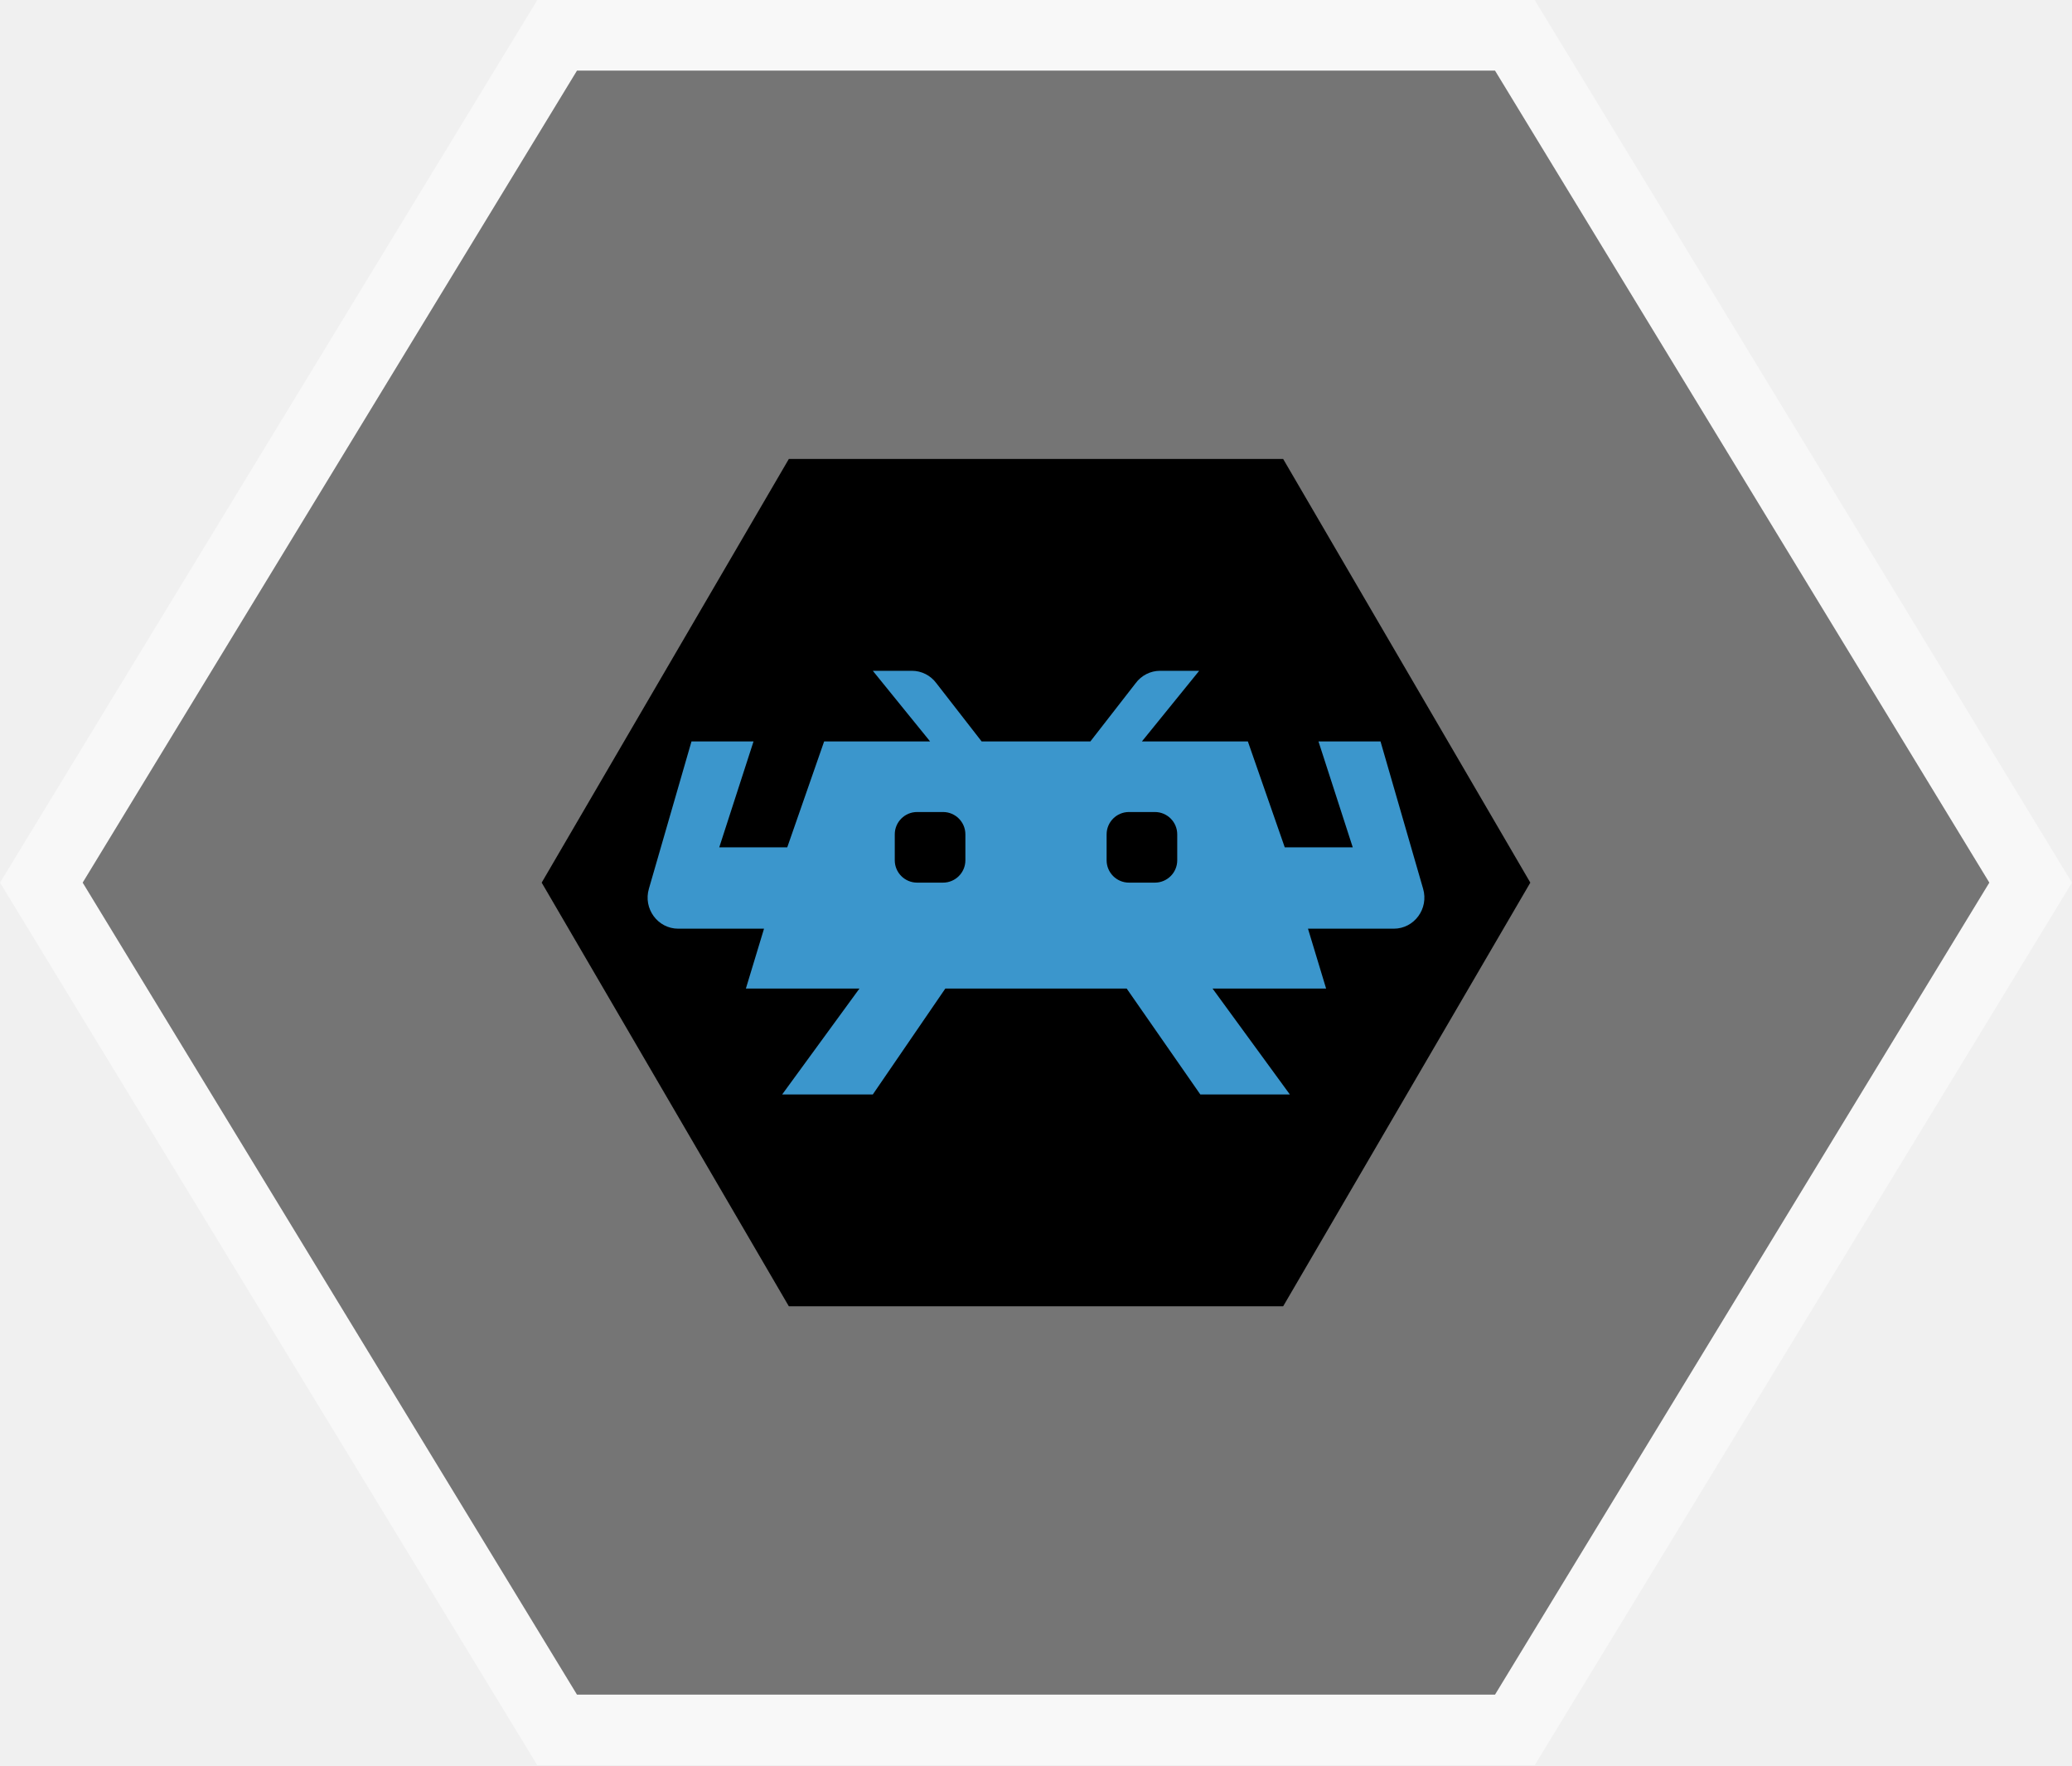
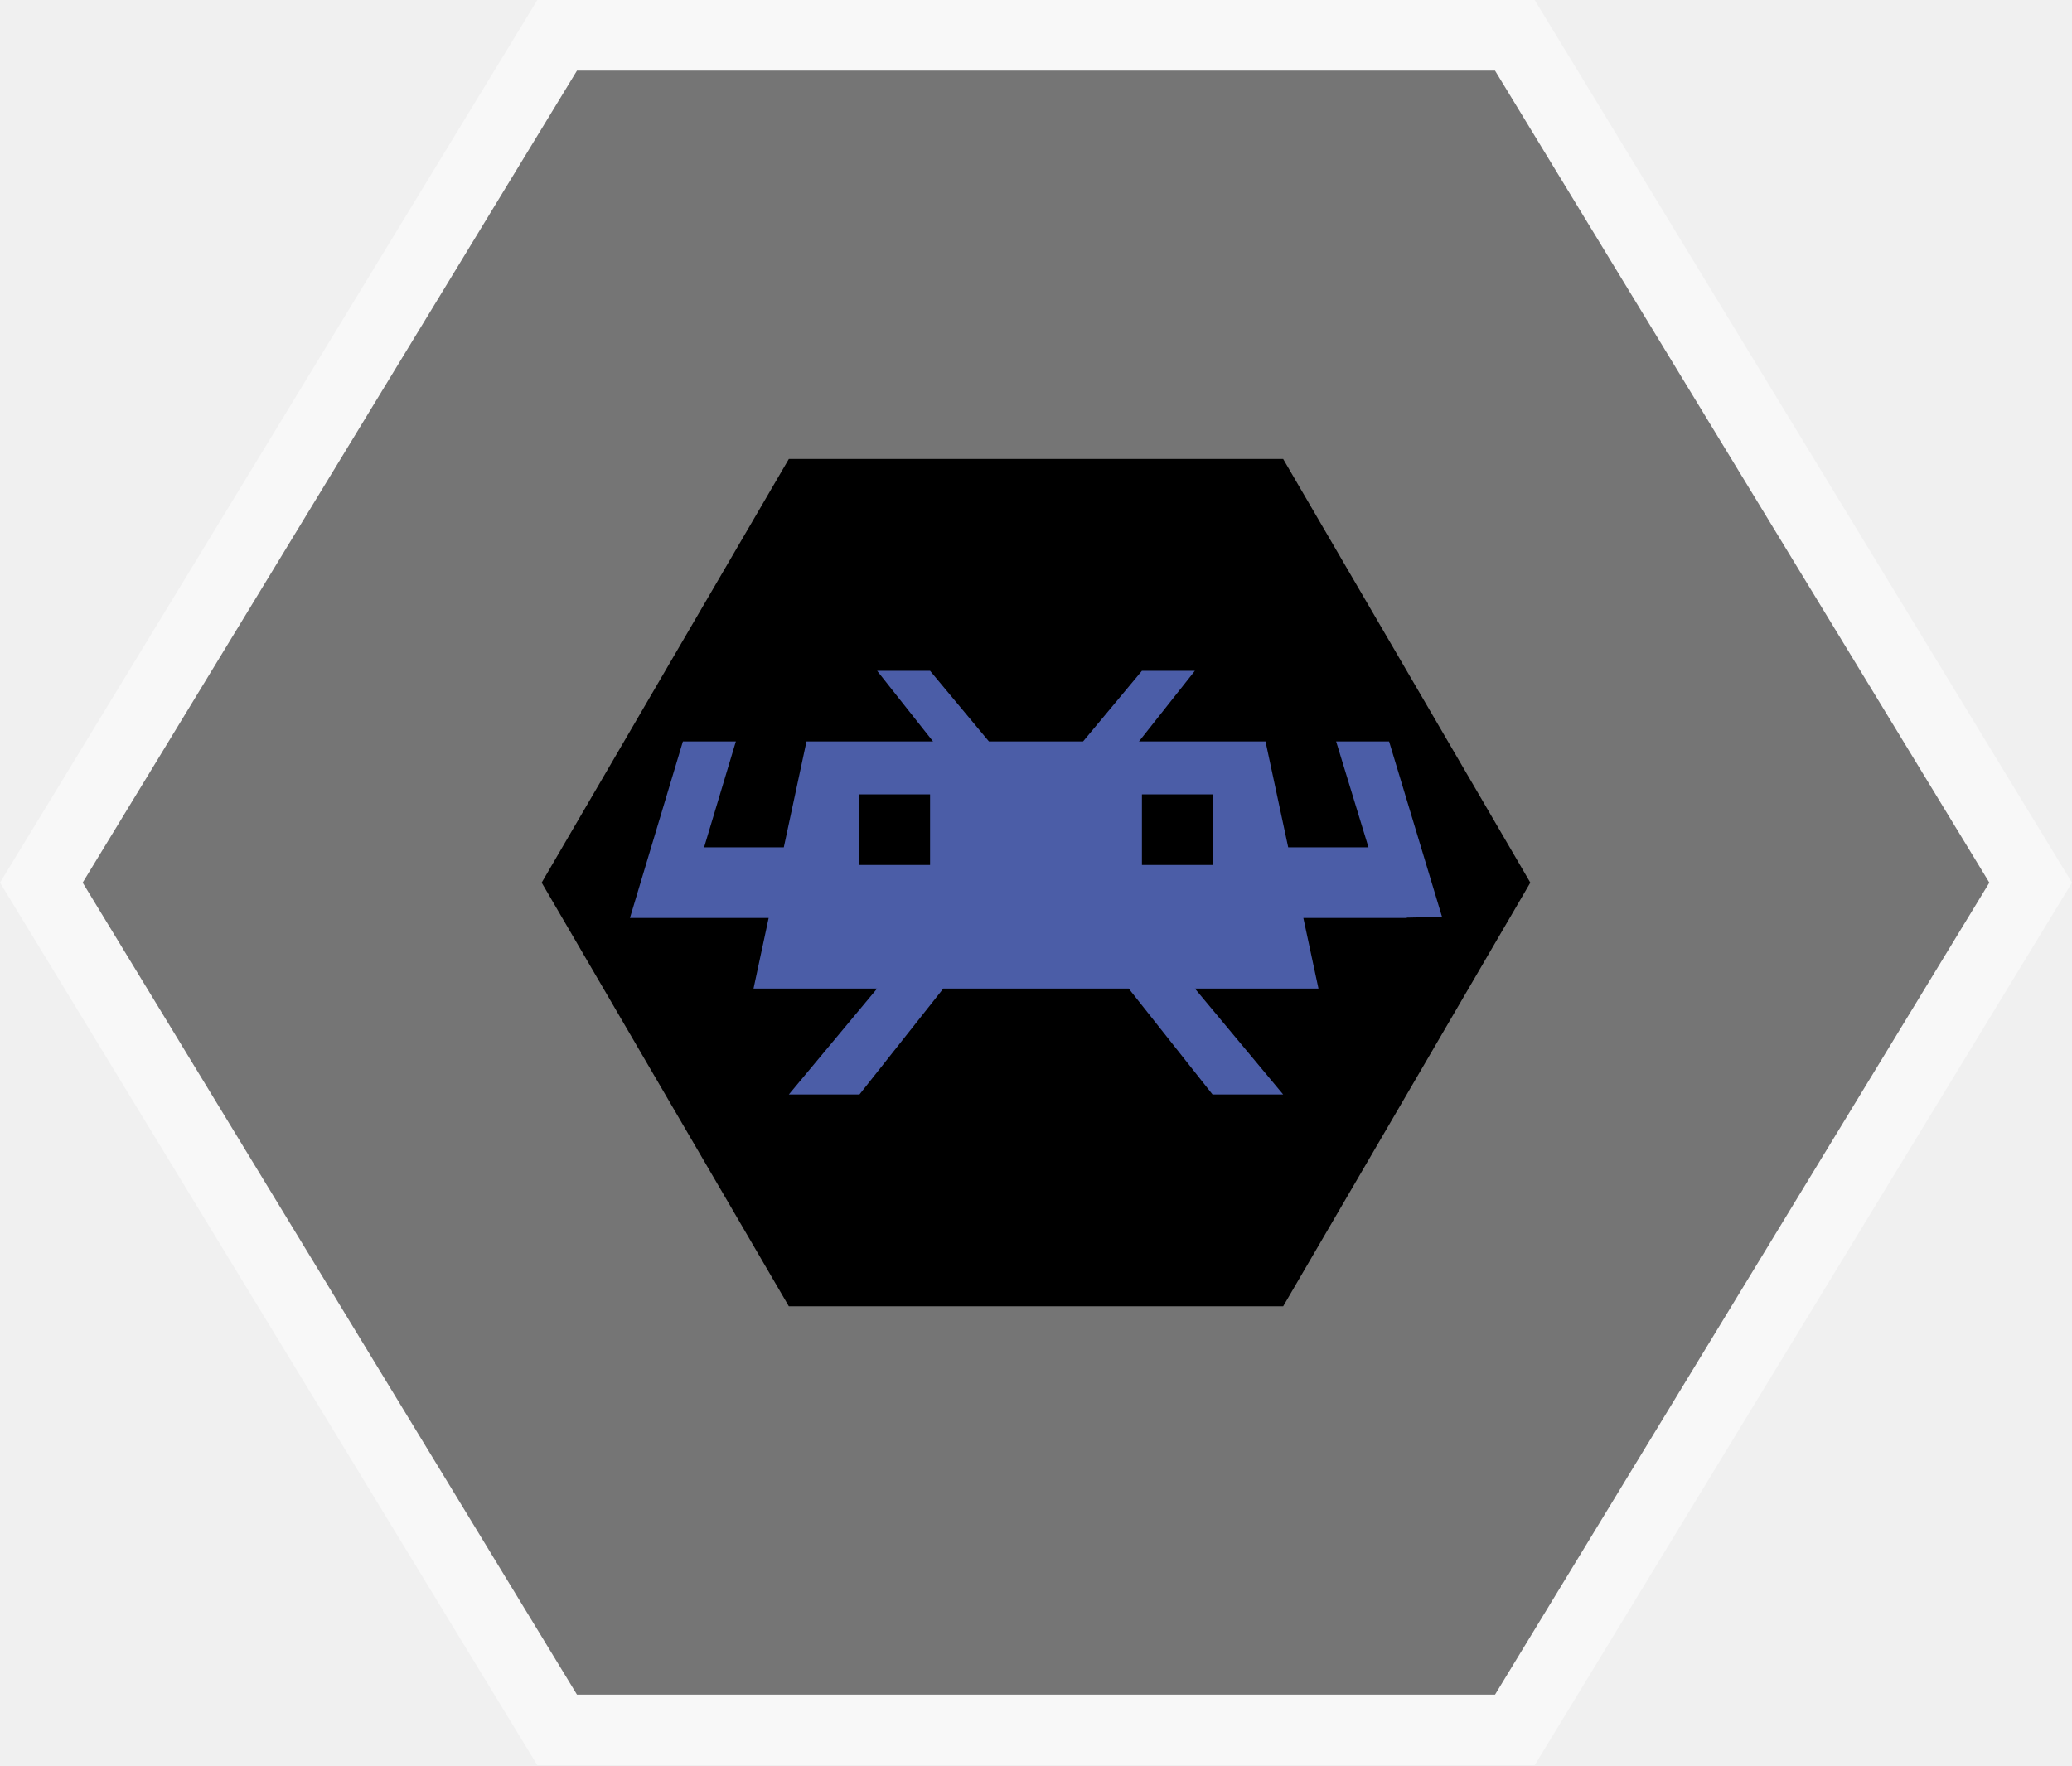
<svg xmlns="http://www.w3.org/2000/svg" viewBox="0 0 312.974 266.667" height="266.667" width="312.974" xml:space="preserve" id="svg2" version="1.1">
  <defs id="defs6">
    <clipPath id="clipPath18" clipPathUnits="userSpaceOnUse">
      <path id="path16" d="M 0,256 H 256 V 0 H 0 Z" />
    </clipPath>
    <clipPath id="clipPath26" clipPathUnits="userSpaceOnUse">
      <path id="path24" d="M 10.634,228 H 245.365 V 28 H 10.634 Z" />
-     </clipPath>
-     <clipPath id="clipPath50" clipPathUnits="userSpaceOnUse">
-       <path id="path48" d="M 0,256 H 256 V 0 H 0 Z" />
    </clipPath>
  </defs>
  <g transform="matrix(1.333333,0,0,-1.333333,-14.17933,304)" id="g10">
    <g id="g12">
      <g clip-path="url(#clipPath18)" id="g14">
        <g id="g20">
          <g id="g22" />
          <g id="g34">
            <g style="opacity:0.5" id="g32" clip-path="url(#clipPath26)">
              <g id="g30" transform="translate(184.4961,228)">
                <path id="path28" style="fill:#ffffff;fill-opacity:1;fill-rule:nonzero;stroke:none" d="m 0,0 h -4.496 -104 -4.496 l -2.338,-3.84 -56,-92 -2.532,-4.16 2.532,-4.159 56,-92 2.338,-3.841 h 4.496 104 H 0 l 2.338,3.841 56,92 2.531,4.159 -2.531,4.16 -56,92 z" />
              </g>
            </g>
          </g>
        </g>
      </g>
    </g>
    <g transform="translate(180,220)" id="g36">
      <path id="path38" style="fill:#757575;fill-opacity:1;fill-rule:nonzero;stroke:none" d="m 0,0 h -104 l -56,-92 56,-92 H 0 l 56,92 z" />
    </g>
    <g transform="translate(156,176)" id="g40">
      <path id="path42" style="fill:#000000;fill-opacity:1;fill-rule:nonzero;stroke:none" d="m 0,0 h -56 l -28,-48 28,-48 H 0 l 28,48 z" />
    </g>
-     <g id="g44">
-       <g clip-path="url(#clipPath50)" id="g46">
-         <g transform="translate(144,130.5312)" id="g52">
-           <path id="path54" style="fill:#3b96cc;fill-opacity:1;fill-rule:nonzero;stroke:none" d="M 0,0 C 0,-1.398 -1.133,-2.531 -2.531,-2.531 H -5.469 C -6.867,-2.531 -8,-1.398 -8,0 v 2.938 c 0,1.397 1.133,2.531 2.531,2.531 h 2.938 C -1.133,5.469 0,4.335 0,2.938 Z m -24,0 c 0,-1.398 -1.133,-2.531 -2.531,-2.531 h -2.938 C -30.867,-2.531 -32,-1.398 -32,0 v 2.938 c 0,1.397 1.133,2.531 2.531,2.531 h 2.938 C -25.133,5.469 -24,4.335 -24,2.938 Z M 27.852,-3.215 23.028,13.469 H 16 l 3.883,-12 H 12.18 L 8,13.469 H -4 l 6.487,8 h -4.429 c -1.091,0 -2.119,-0.522 -2.773,-1.409 l -5.123,-6.591 h -12.324 l -5.123,6.591 c -0.654,0.887 -1.682,1.409 -2.773,1.409 h -4.429 l 6.487,-8 h -12 l -4.18,-12 h -7.703 l 3.883,12 h -7.028 l -4.824,-16.684 c -0.667,-2.26 0.998,-4.534 3.321,-4.534 h 9.719 l -2.054,-6.782 H -36 l -8.757,-12 h 10.27 l 8.216,12 h 20.542 l 8.344,-12 h 10.143 l -8.758,12 h 12.865 l -2.053,6.782 h 9.719 c 2.323,0 3.988,2.274 3.321,4.534" />
-         </g>
-       </g>
+     <g transform="translate(146,152)" id="g44">
+       <path id="path46" style="fill:#4b5da7;fill-opacity:1;fill-rule:nonzero;stroke:none" d="M 0,0 -6.333,-8 H 8 l 2.571,-12 h 9.094 L 16,-8 h 6 l 6,-19.884 -4,-0.078 V -28 H 12.286 L 14,-36 H 0 L 10,-48 H 2 l -9.5,12 h -21 L -38,-48 h -8 l 10,12 h -14 l 1.714,8 H -58 h -2 -4 l 6,20 h 6 l -3.6,-12 h 9.029 L -44,-8 h 14.333 L -36,0 h 6 l 6.667,-8 h 10.666 L -6,0 Z" />
    </g>
+     <path id="path48" style="fill:#000000;fill-opacity:1;fill-rule:nonzero;stroke:none" d="m 140,130 h 8 v 8 h -8 z" />
+     <path id="path50" style="fill:#000000;fill-opacity:1;fill-rule:nonzero;stroke:none" d="m 108,130 h 8 v 8 h -8 z" />
  </g>
</svg>
